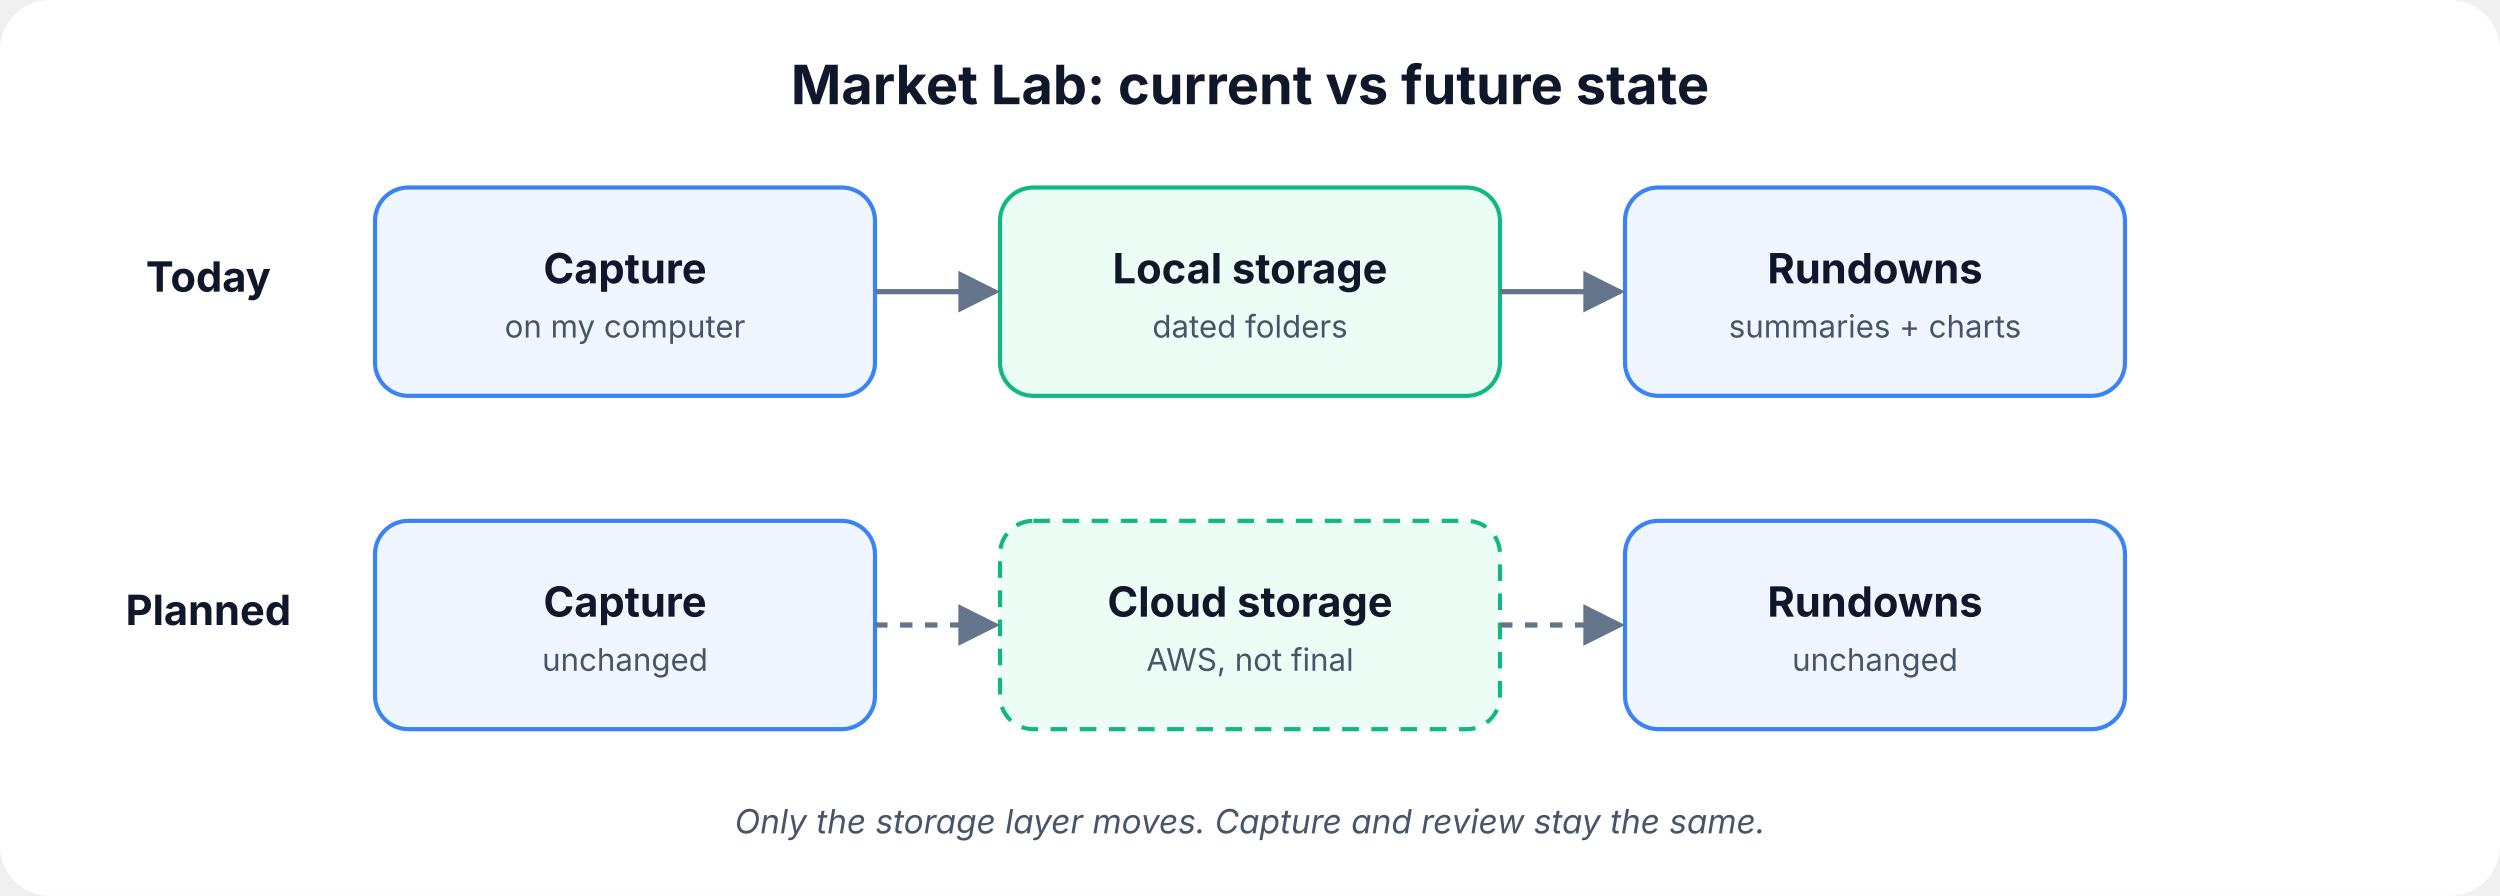
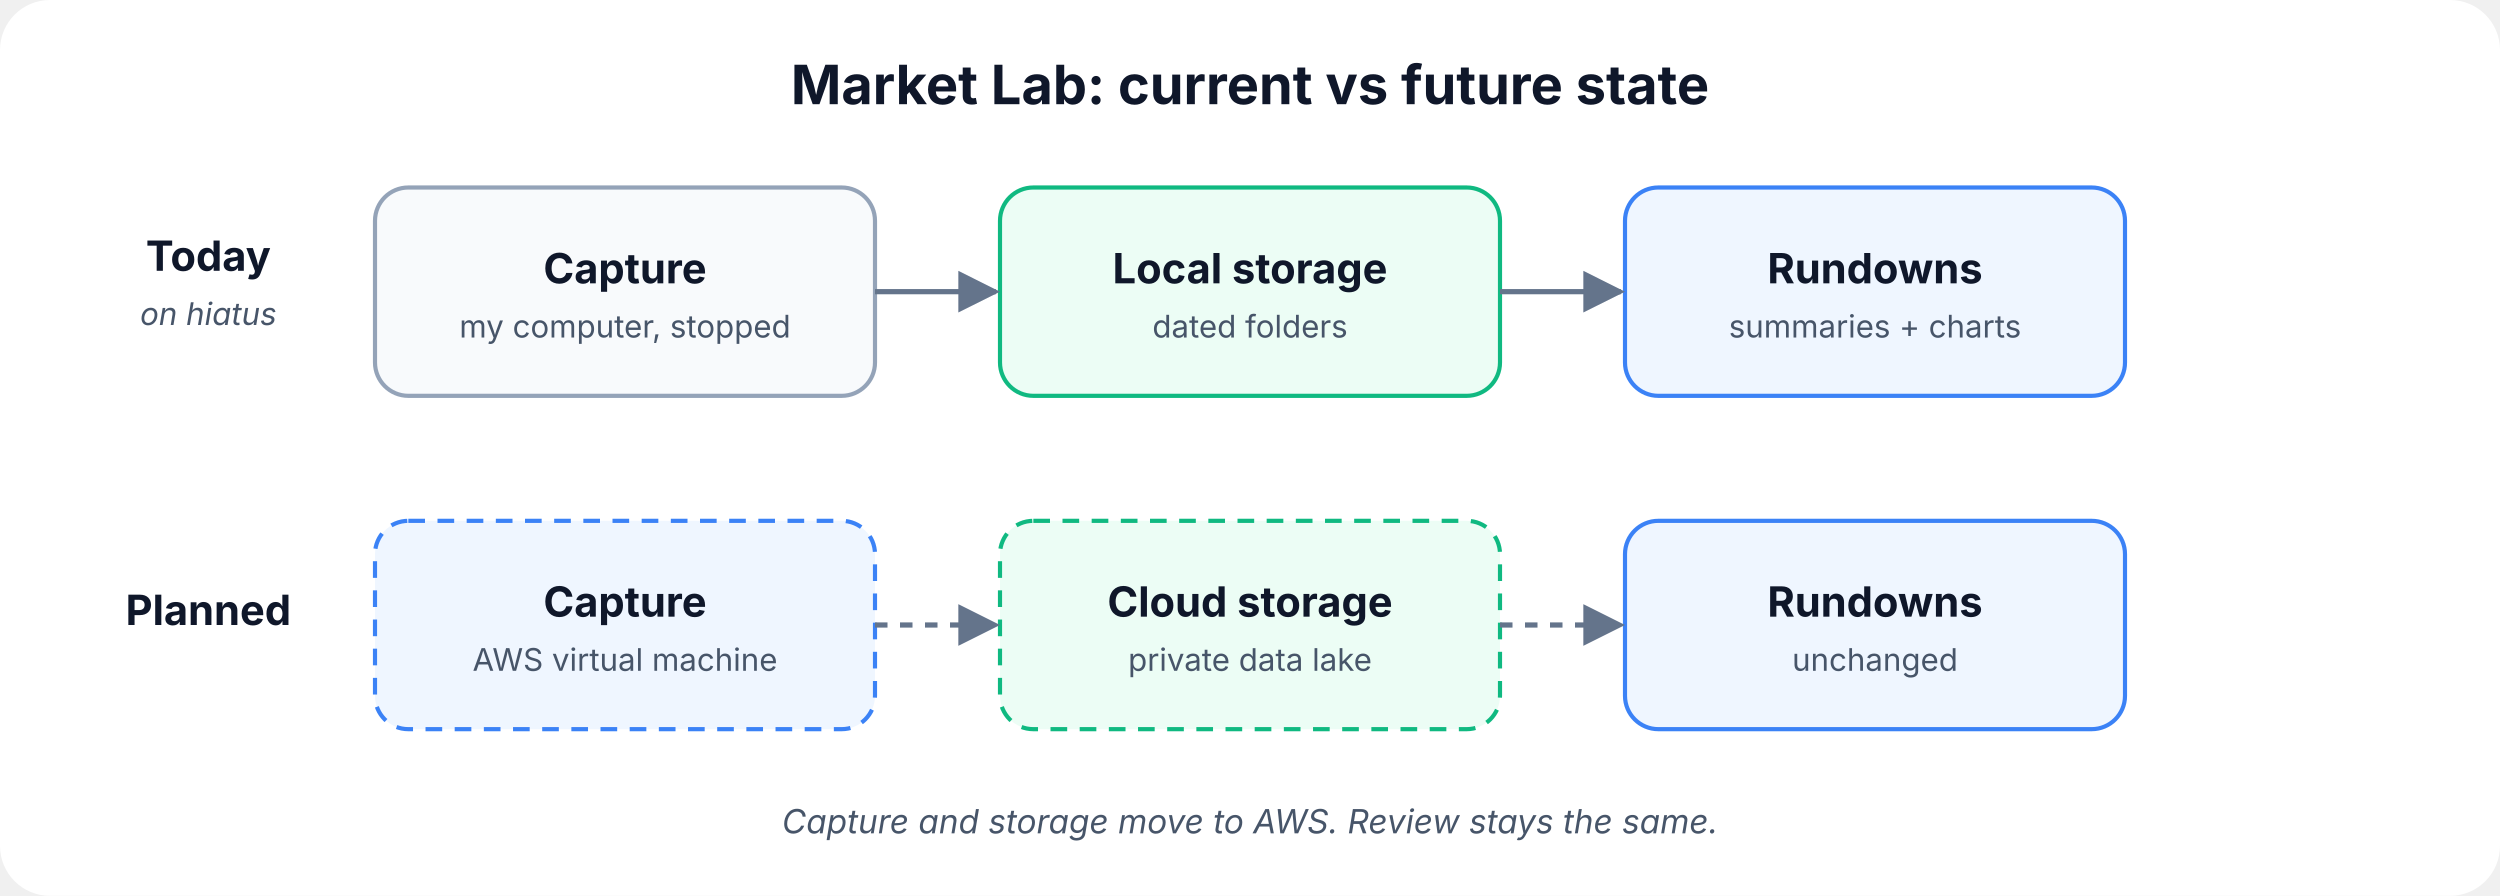
<svg xmlns="http://www.w3.org/2000/svg" width="1200" height="430" viewBox="0 0 1200 430" font-family="Inter, 'Helvetica Neue', Arial, sans-serif">
  <defs>
    <marker id="a" viewBox="0 0 10 10" refX="9" refY="5" markerWidth="8" markerHeight="8" orient="auto">
      <path d="M0,0 L10,5 L0,10 z" fill="#64748B" />
    </marker>
  </defs>
  <rect width="1200" height="430" rx="24" fill="#FFFFFF" />
  <text x="600" y="50" font-size="26" fill="#0F172A" text-anchor="middle" font-weight="700">Market Lab: current vs future state</text>
-   <text x="100" y="140" font-size="20" fill="#0F172A" text-anchor="middle" font-weight="700">Today</text>
-   <rect x="180" y="90" width="240" height="100" rx="16" fill="#EFF6FF" stroke="#3B82F6" stroke-width="2" />
+   <text x="100" y="130" font-size="20" fill="#0F172A" text-anchor="middle" font-weight="700">Today</text>
+   <text x="100" y="156" font-size="15" fill="#475569" text-anchor="middle" font-style="italic">on hiatus</text>
+   <rect x="180" y="90" width="240" height="100" rx="16" fill="#F8FAFC" stroke="#94A3B8" stroke-width="2" />
  <text x="300.0" y="136.0" font-size="20" fill="#0F172A" text-anchor="middle" font-weight="700">Capture</text>
-   <text x="300.0" y="162.0" font-size="15" fill="#475569" text-anchor="middle">on my computer</text>
+   <text x="300.0" y="162.0" font-size="15" fill="#475569" text-anchor="middle">my computer, stopped</text>
  <rect x="480" y="90" width="240" height="100" rx="16" fill="#ECFDF5" stroke="#10B981" stroke-width="2" />
  <text x="600.0" y="136.0" font-size="20" fill="#0F172A" text-anchor="middle" font-weight="700">Local storage</text>
  <text x="600.0" y="162.0" font-size="15" fill="#475569" text-anchor="middle">dated folders</text>
  <rect x="780" y="90" width="240" height="100" rx="16" fill="#EFF6FF" stroke="#3B82F6" stroke-width="2" />
  <text x="900.0" y="136.0" font-size="20" fill="#0F172A" text-anchor="middle" font-weight="700">Rundowns</text>
  <text x="900.0" y="162.0" font-size="15" fill="#475569" text-anchor="middle">summaries + charts</text>
  <line x1="420" y1="140" x2="478" y2="140" stroke="#64748B" stroke-width="2.5" marker-end="url(#a)" />
  <line x1="720" y1="140" x2="778" y2="140" stroke="#64748B" stroke-width="2.5" marker-end="url(#a)" />
  <text x="100" y="300" font-size="20" fill="#0F172A" text-anchor="middle" font-weight="700">Planned</text>
-   <rect x="180" y="250" width="240" height="100" rx="16" fill="#EFF6FF" stroke="#3B82F6" stroke-width="2" />
+   <rect x="180" y="250" width="240" height="100" rx="16" fill="#EFF6FF" stroke="#3B82F6" stroke-width="2" stroke-dasharray="8 6" />
  <text x="300.0" y="296.0" font-size="20" fill="#0F172A" text-anchor="middle" font-weight="700">Capture</text>
-   <text x="300.0" y="322.0" font-size="15" fill="#475569" text-anchor="middle">unchanged</text>
+   <text x="300.0" y="322.0" font-size="15" fill="#475569" text-anchor="middle">AWS virtual machine</text>
  <rect x="480" y="250" width="240" height="100" rx="16" fill="#ECFDF5" stroke="#10B981" stroke-width="2" stroke-dasharray="8 6" />
  <text x="600.0" y="296.0" font-size="20" fill="#0F172A" text-anchor="middle" font-weight="700">Cloud storage</text>
-   <text x="600.0" y="322.0" font-size="15" fill="#475569" text-anchor="middle">AWS, not final</text>
+   <text x="600.0" y="322.0" font-size="15" fill="#475569" text-anchor="middle">private data lake</text>
  <rect x="780" y="250" width="240" height="100" rx="16" fill="#EFF6FF" stroke="#3B82F6" stroke-width="2" />
  <text x="900.0" y="296.0" font-size="20" fill="#0F172A" text-anchor="middle" font-weight="700">Rundowns</text>
  <text x="900.0" y="322.0" font-size="15" fill="#475569" text-anchor="middle">unchanged</text>
  <line x1="420" y1="300" x2="478" y2="300" stroke="#64748B" stroke-width="2.5" marker-end="url(#a)" stroke-dasharray="6 6" />
  <line x1="720" y1="300" x2="778" y2="300" stroke="#64748B" stroke-width="2.5" marker-end="url(#a)" stroke-dasharray="6 6" />
-   <text x="600" y="400" font-size="16" fill="#475569" text-anchor="middle" font-style="italic">Only the storage layer moves. Capture and review stay the same.</text>
+   <text x="600" y="400" font-size="16" fill="#475569" text-anchor="middle" font-style="italic">Capture and storage move to AWS. Review stays the same.</text>
</svg>
